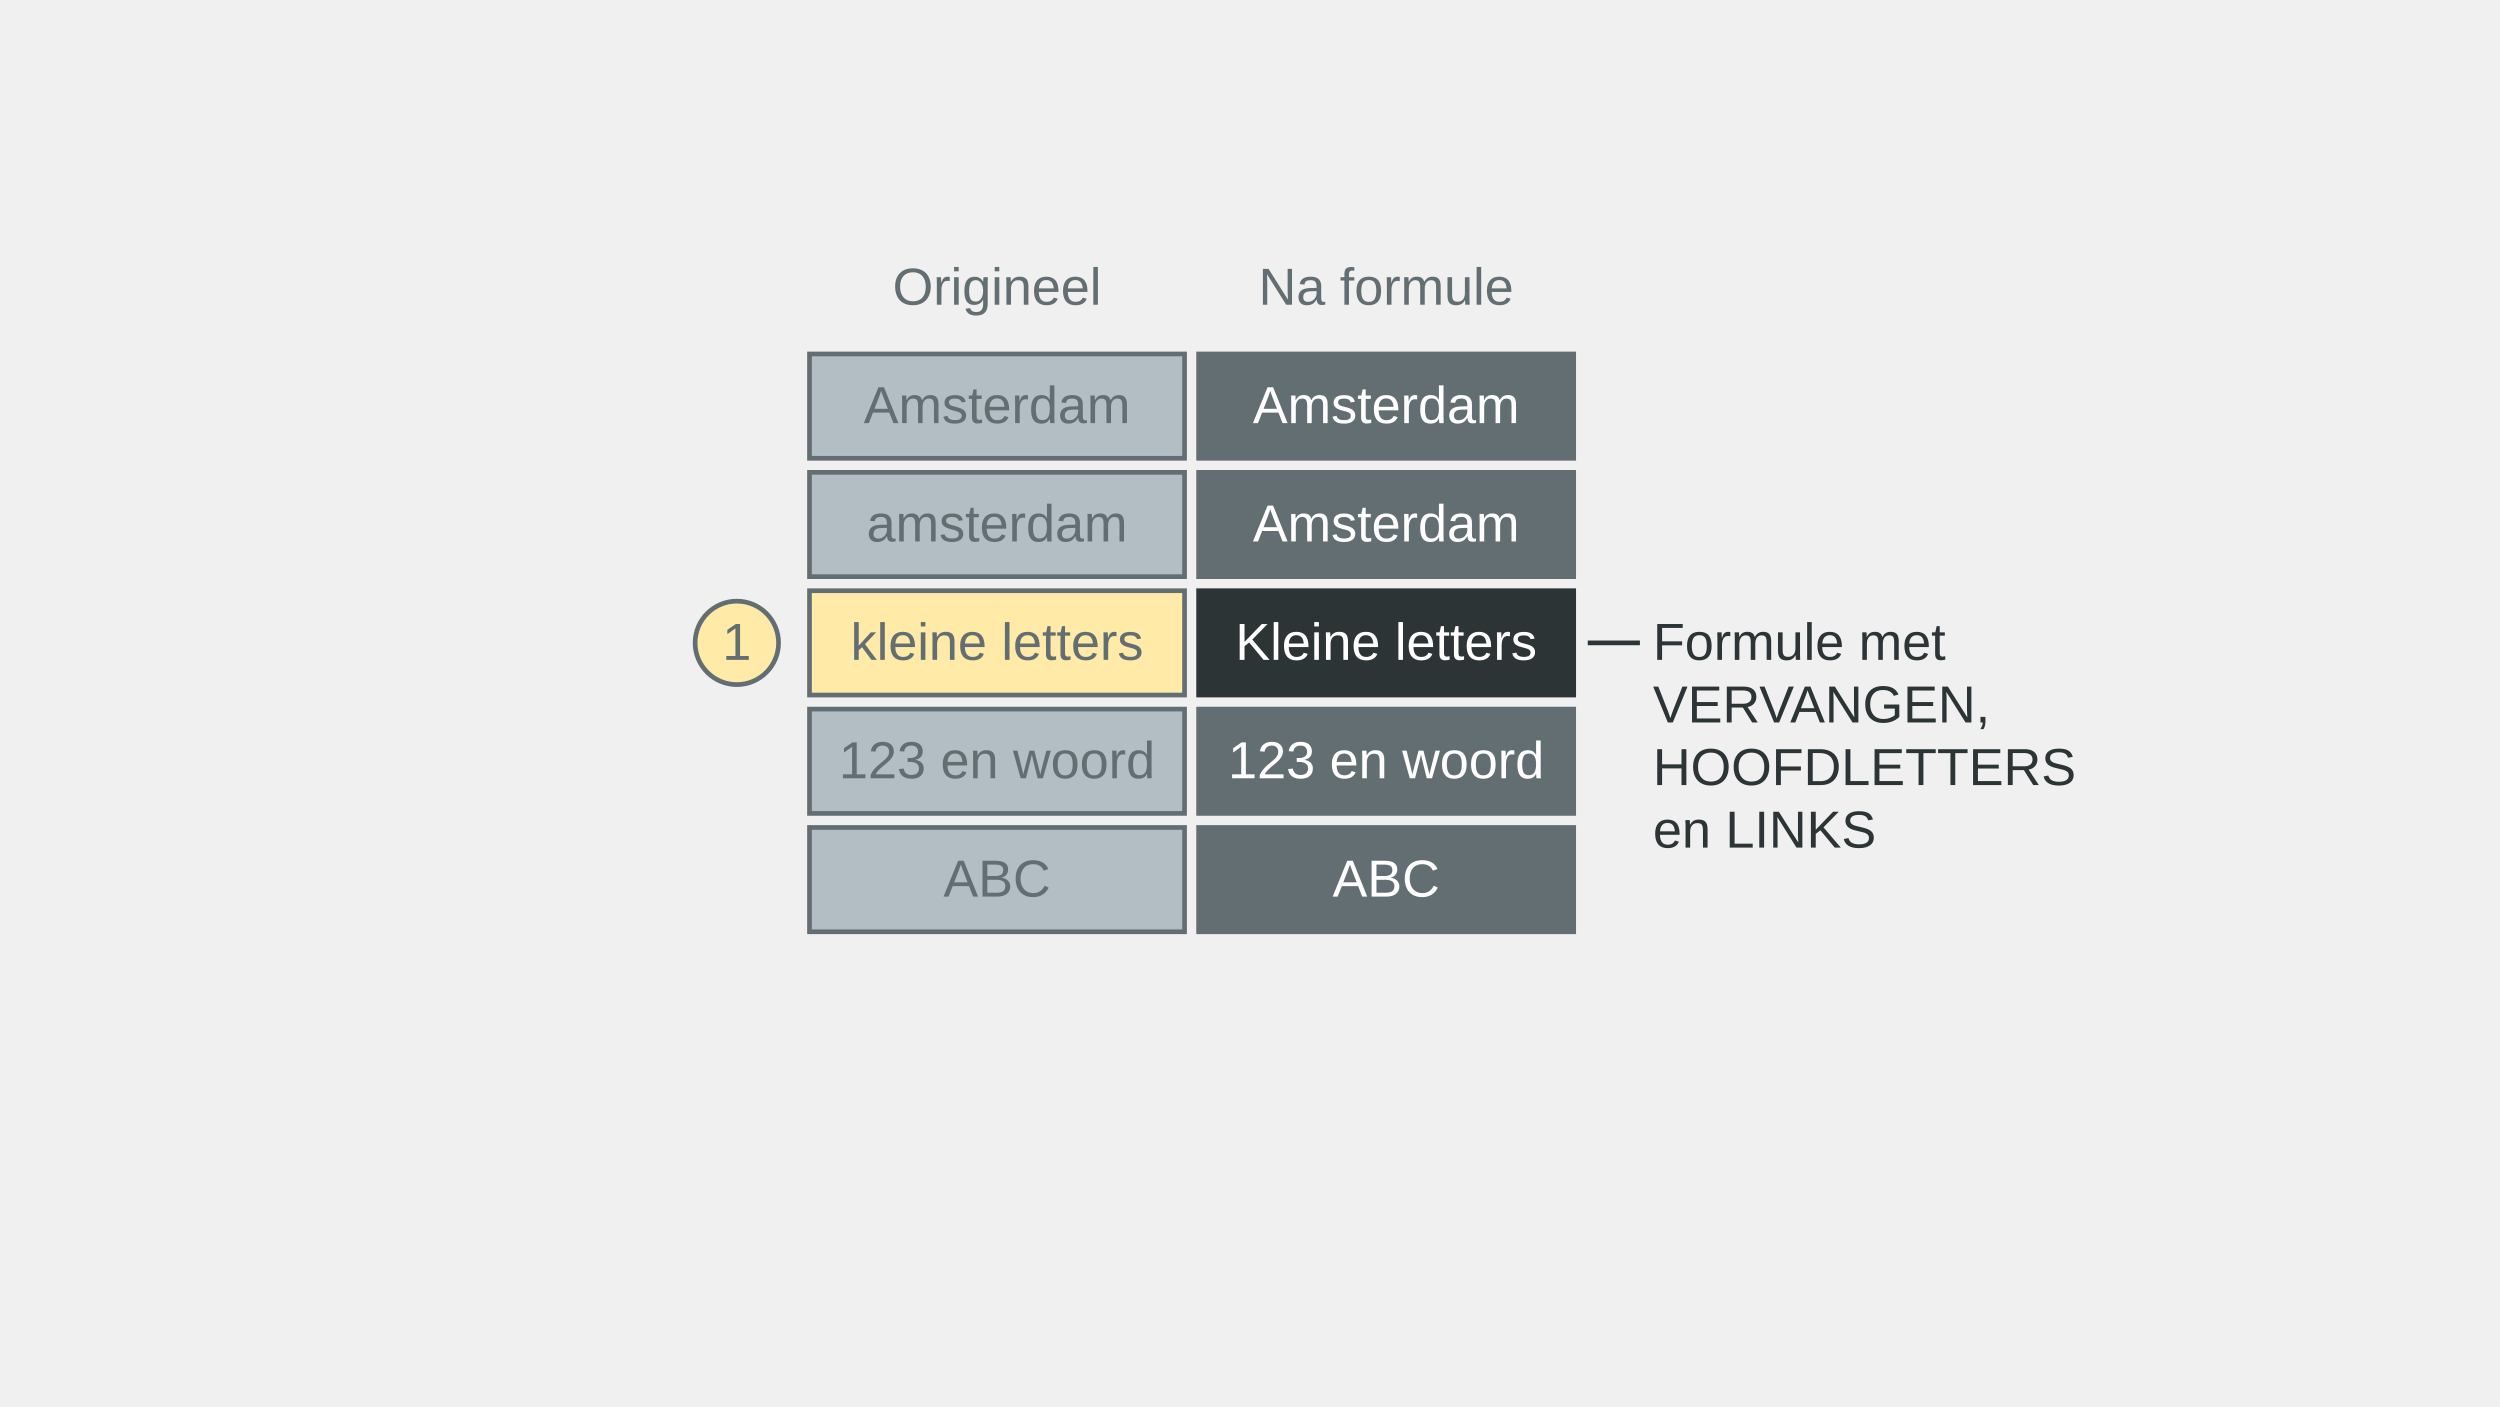
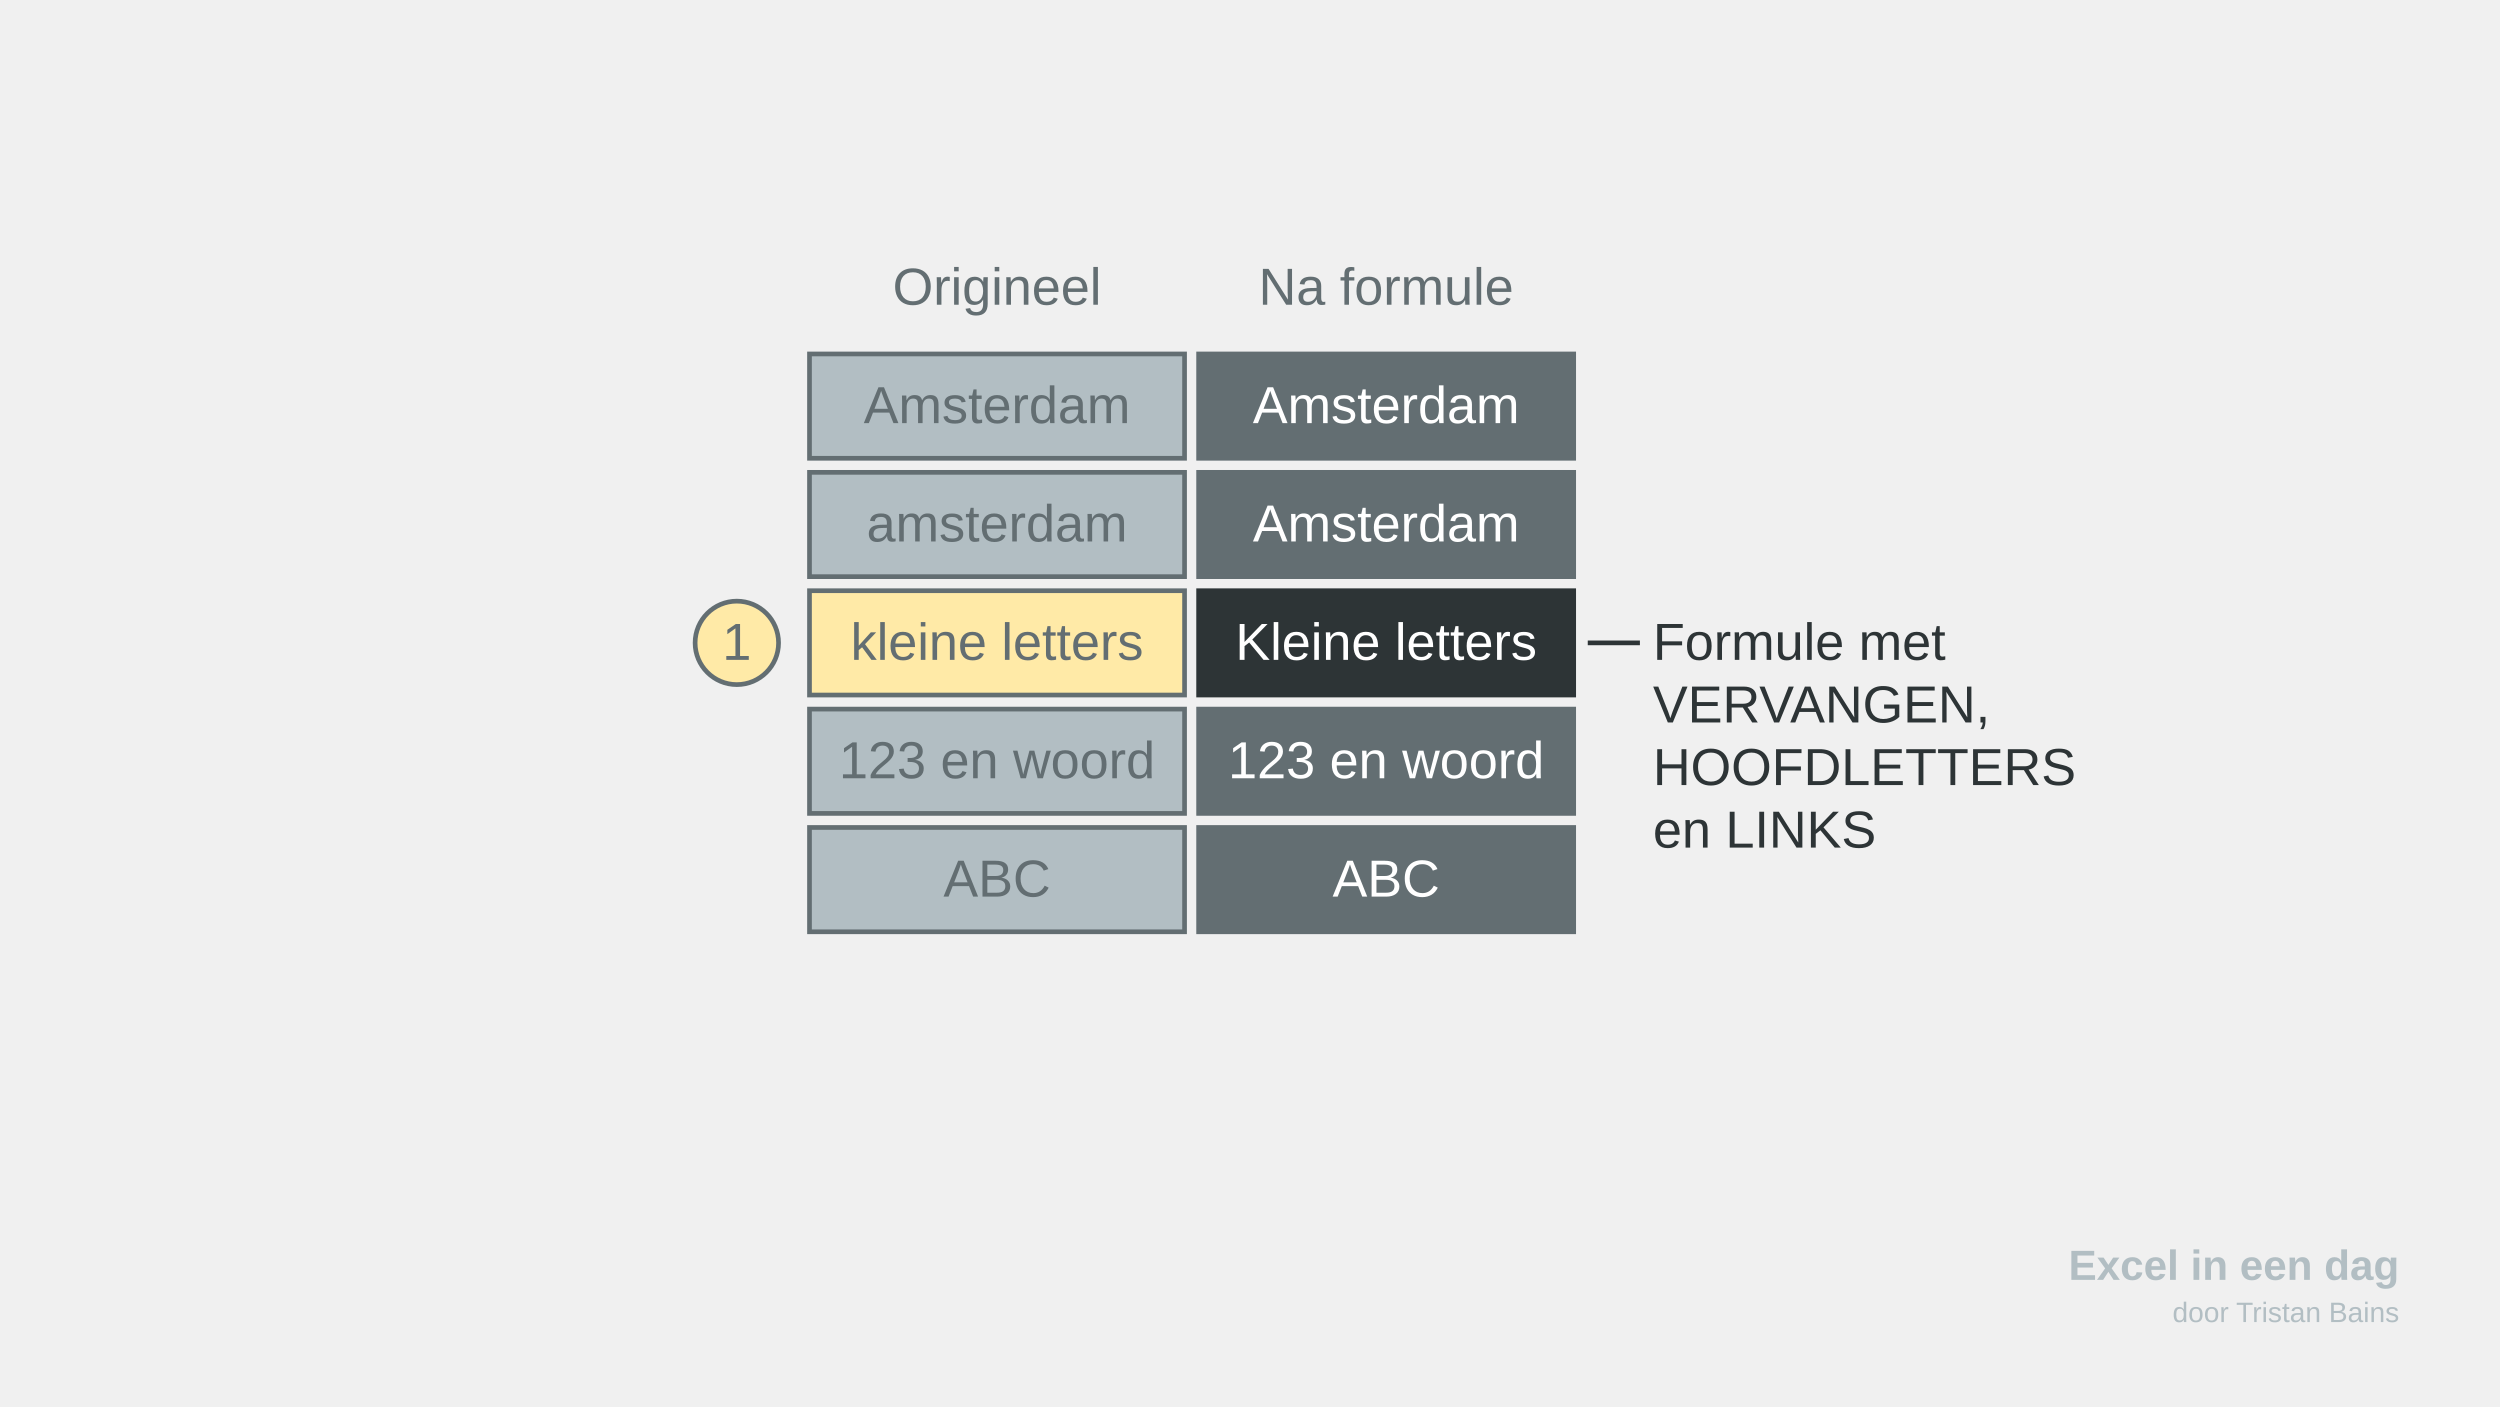
<svg xmlns="http://www.w3.org/2000/svg" viewBox="0 0 2133 1200" style="background-color:#dfe6e9" title="Eerste-letter-van-tekst-naar-hoofdletter-VERVANGEN-HOOFDLETTERS-LINKS" alt="Eerste-letter-van-tekst-naar-hoofdletter-VERVANGEN-HOOFDLETTERS-LINKS" font-family="Sans,Arial" dy="0.25em" text-anchor="middle">
+   <g>
+     <text x="2047" y="1128" fill="#b2bec3" font-weight="normal" font-size="24" text-anchor="end">door Tristan Bains</text>
+   </g>
+   <g>
+     <text x="2047" y="1092" fill="#b2bec3" font-weight="bold" font-size="36" text-anchor="end">Excel in een dag</text>
+   </g>
  <g id="box" transform="translate(566.6667 100.0)">
    <g id="C2">
      <rect x="124" y="101" width="320" height="89" fill="transparent" stroke="transparent" stroke-width="4" />
      <text x="284" y="160" fill="#636e72" font-size="44.5">Origineel</text>
    </g>
    <g id="D2">
      <rect x="456" y="101" width="320" height="89" fill="transparent" stroke="transparent" stroke-width="4" />
      <text x="616" y="160" fill="#636e72" font-size="44.5">Na formule</text>
    </g>
    <g id="C3">
      <rect x="124" y="202" width="320" height="89" fill="#b2bec3" stroke="#636e72" stroke-width="4" />
      <text x="284" y="261" fill="#636e72" font-size="44.5">Amsterdam</text>
    </g>
    <g id="D3">
      <rect x="456" y="202" width="320" height="89" fill="#636e72" stroke="#636e72" stroke-width="4" />
      <text x="616" y="261" fill="#ffffff" font-size="44.5">Amsterdam</text>
    </g>
    <g id="C4">
      <rect x="124" y="303" width="320" height="89" fill="#b2bec3" stroke="#636e72" stroke-width="4" />
      <text x="284" y="362" fill="#636e72" font-size="44.5">amsterdam</text>
    </g>
    <g id="D4">
      <rect x="456" y="303" width="320" height="89" fill="#636e72" stroke="#636e72" stroke-width="4" />
      <text x="616" y="362" fill="#ffffff" font-size="44.5">Amsterdam</text>
    </g>
    <g id="B5">
      <circle cx="62.0" cy="448.5" r="35.6" fill="#ffeaa7" stroke="#636e72" stroke-width="4" />
      <text x="62" y="463" fill="#636e72" font-size="44.5">1</text>
    </g>
    <g id="C5">
      <rect x="124" y="404" width="320" height="89" fill="#ffeaa7" stroke="#636e72" stroke-width="4" />
      <text x="284" y="463" fill="#636e72" font-size="44.5">kleine letters</text>
    </g>
    <g id="D5">
      <rect x="456" y="404" width="320" height="89" fill="#2d3436" stroke="#2d3436" stroke-width="4" />
      <text x="616" y="463" fill="#ffffff" font-size="44.5">Kleine letters</text>
    </g>
    <g id="D5_comment">
      <line x1="788" y1="448.5" x2="832.5" y2="448.5" stroke-width="4" stroke="#2d3436" />
      <text x="788" y="463" fill="#2d3436" font-size="44.5" text-anchor="start" dx="55.625">
        <tspan x="788.0" y="463.0" dx="55.625">Formule met</tspan>
        <tspan x="788.0" y="516.4" dx="55.625">VERVANGEN,</tspan>
        <tspan x="788.0" y="569.8" dx="55.625">HOOFDLETTERS</tspan>
        <tspan x="788.0" y="623.2" dx="55.625">en LINKS</tspan>
      </text>
    </g>
    <g id="C6">
      <rect x="124" y="505" width="320" height="89" fill="#b2bec3" stroke="#636e72" stroke-width="4" />
      <text x="284" y="564" fill="#636e72" font-size="44.5">123 en woord</text>
    </g>
    <g id="D6">
      <rect x="456" y="505" width="320" height="89" fill="#636e72" stroke="#636e72" stroke-width="4" />
      <text x="616" y="564" fill="#ffffff" font-size="44.5">123 en woord</text>
    </g>
    <g id="C7">
      <rect x="124" y="606" width="320" height="89" fill="#b2bec3" stroke="#636e72" stroke-width="4" />
      <text x="284" y="665" fill="#636e72" font-size="44.5">ABC</text>
    </g>
    <g id="D7">
      <rect x="456" y="606" width="320" height="89" fill="#636e72" stroke="#636e72" stroke-width="4" />
      <text x="616" y="665" fill="#ffffff" font-size="44.5">ABC</text>
    </g>
  </g>
</svg>
